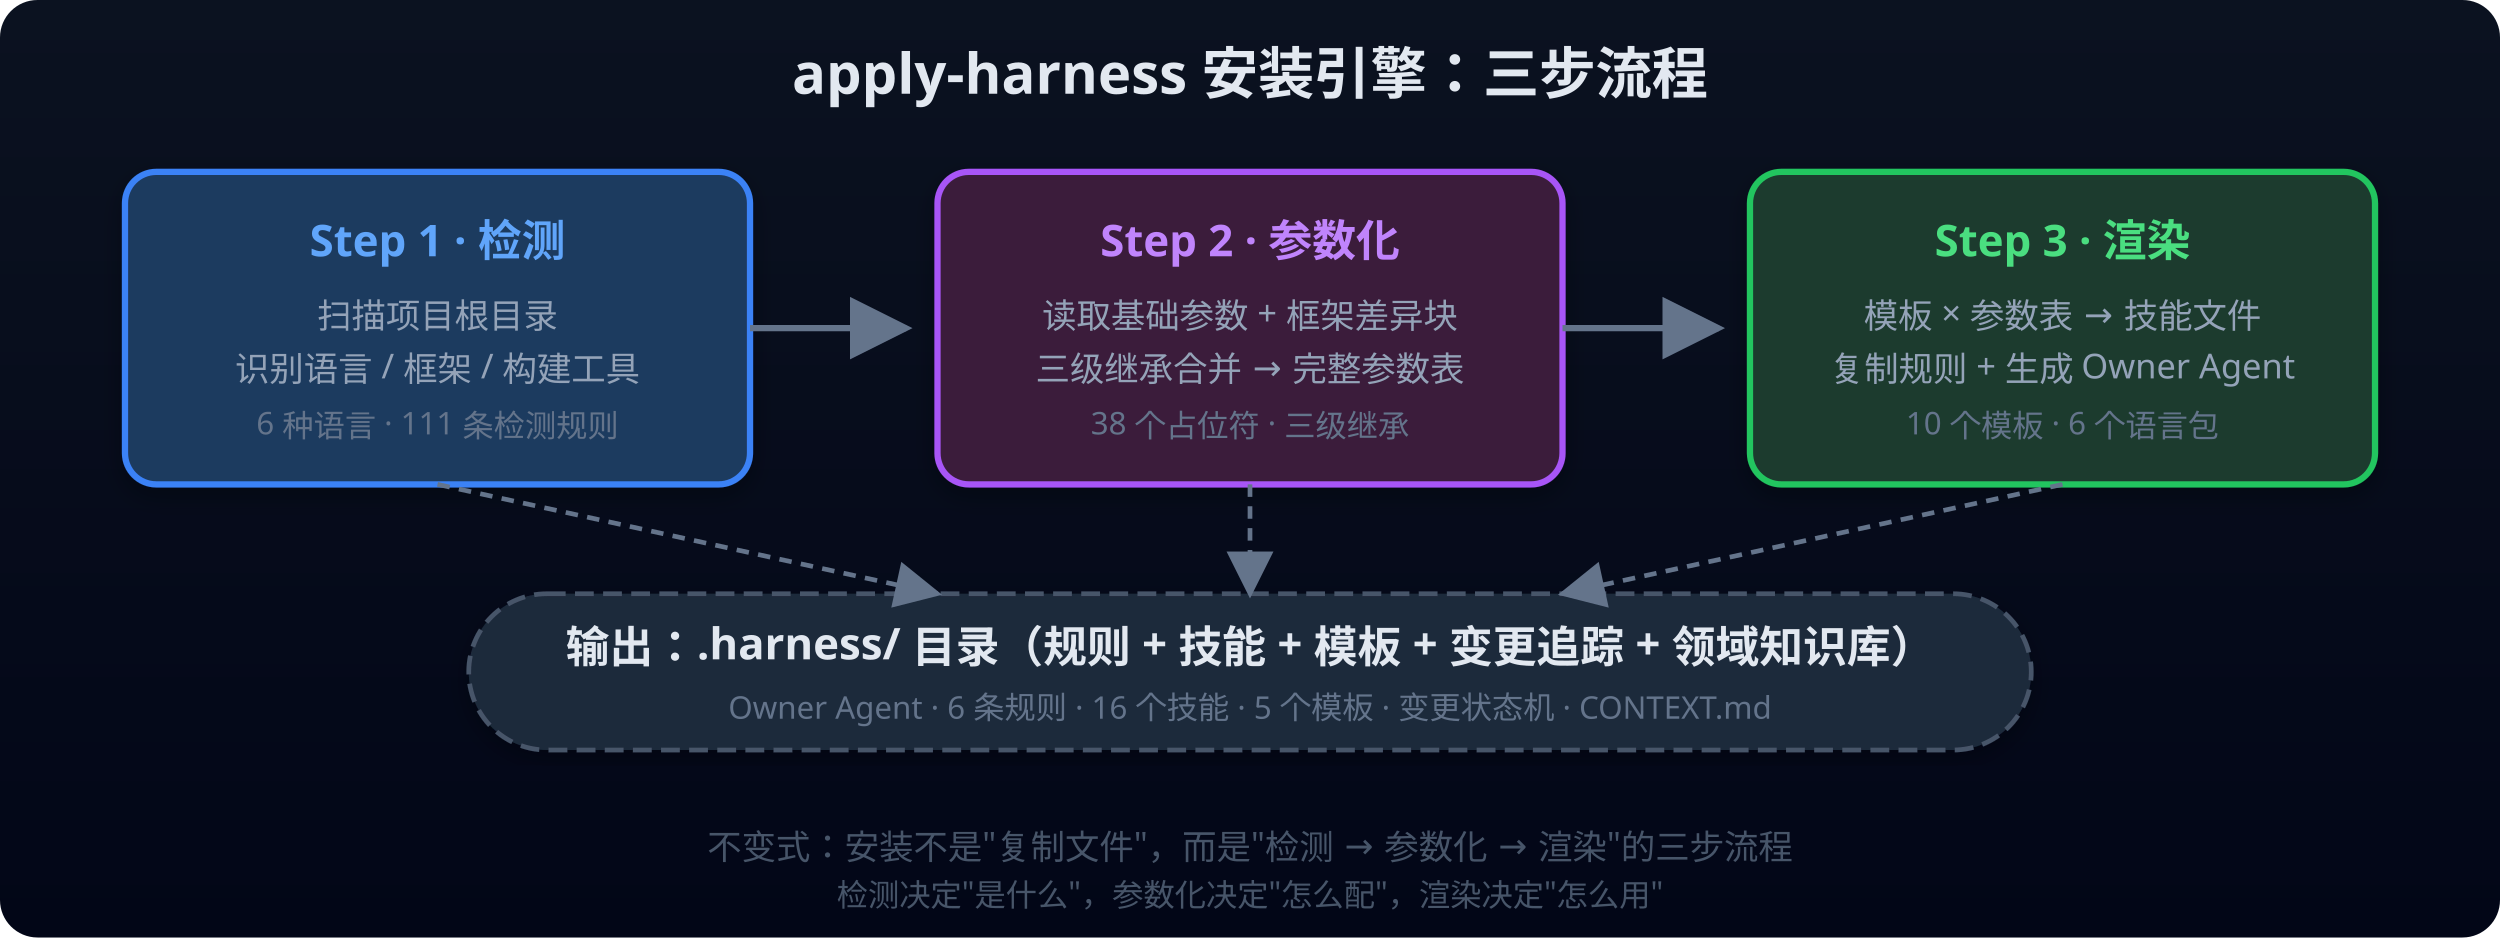
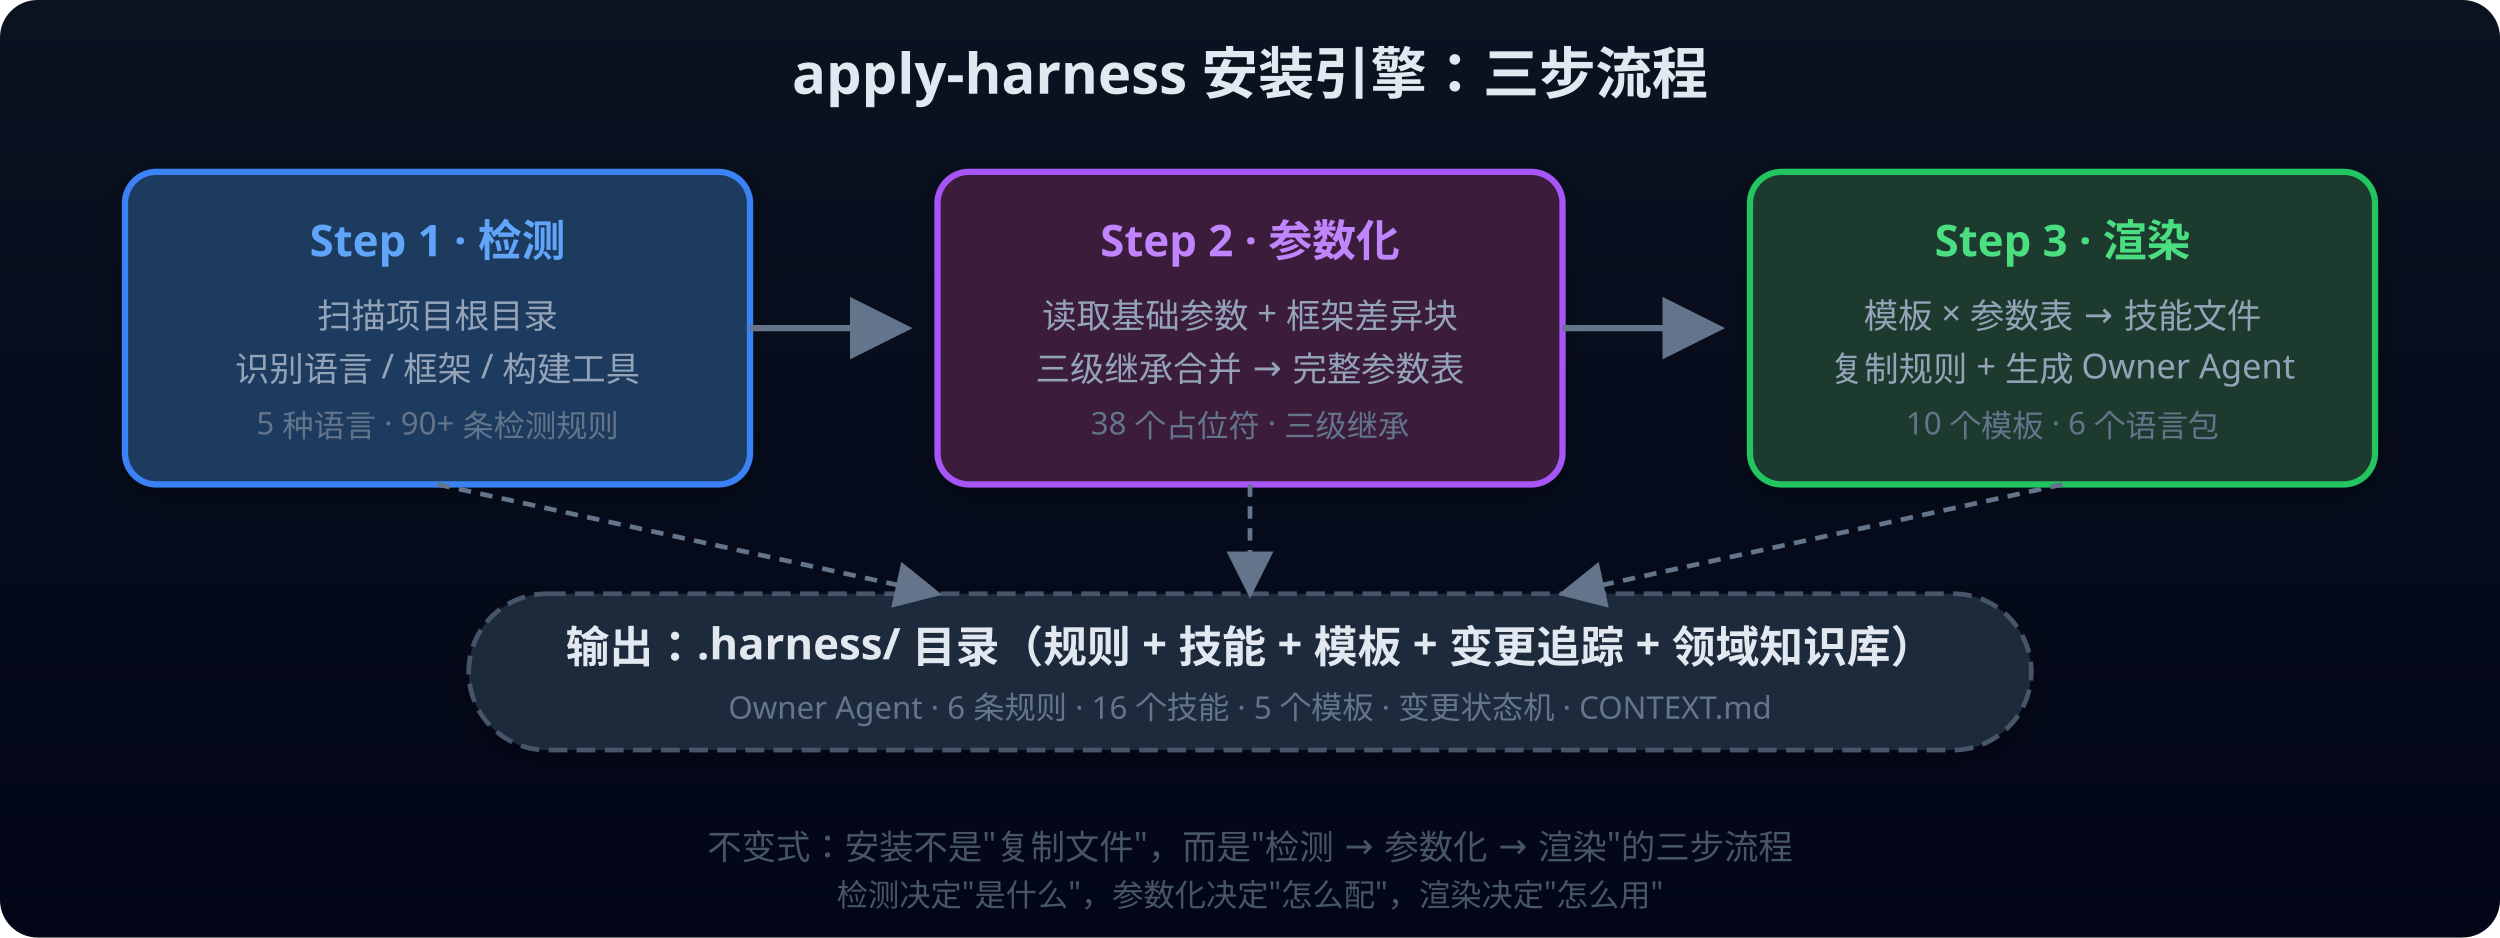
<svg xmlns="http://www.w3.org/2000/svg" viewBox="0 0 800 300" width="800" height="300">
  <defs>
    <marker id="arrow" viewBox="0 0 10 10" refX="9" refY="5" markerWidth="10" markerHeight="10" orient="auto">
      <path d="M 0 0 L 10 5 L 0 10 z" fill="#64748b" />
    </marker>
    <linearGradient id="g1" x1="0" y1="0" x2="0" y2="1">
      <stop offset="0%" stop-color="#0b1220" />
      <stop offset="100%" stop-color="#020617" />
    </linearGradient>
    <filter id="sh">
      <feDropShadow dx="0" dy="3" stdDeviation="4" flood-color="#000" flood-opacity="0.3" />
    </filter>
  </defs>
  <rect width="800" height="300" fill="url(#g1)" rx="12" />
  <text x="400" y="30" text-anchor="middle" fill="#e2e8f0" font-size="18" font-weight="700" font-family="sans-serif">apply-harness 安装引擎：三步流程</text>
  <rect x="40" y="55" width="200" height="100" rx="10" fill="#1e3a5f" stroke="#3b82f6" stroke-width="2" filter="url(#sh)" />
  <text x="140" y="82" text-anchor="middle" fill="#60a5fa" font-size="14" font-weight="700" font-family="sans-serif">Step 1 · 检测</text>
  <text x="140" y="105" text-anchor="middle" fill="#94a3b8" font-size="11" font-family="sans-serif">扫描项目根目录</text>
  <text x="140" y="122" text-anchor="middle" fill="#94a3b8" font-size="11" font-family="sans-serif">识别语言 / 框架 / 构建工具</text>
-   <text x="140" y="139" text-anchor="middle" fill="#64748b" font-size="10" font-family="sans-serif">6 种语言 · 111 条检测规则</text>
+   <text x="140" y="139" text-anchor="middle" fill="#64748b" font-size="10" font-family="sans-serif">5 种语言 · 90+ 条检测规则</text>
  <line x1="240" y1="105" x2="290" y2="105" stroke="#64748b" stroke-width="2" marker-end="url(#arrow)" />
  <rect x="300" y="55" width="200" height="100" rx="10" fill="#3b1f3b" stroke="#a855f7" stroke-width="2" filter="url(#sh)" />
  <text x="400" y="82" text-anchor="middle" fill="#c084fc" font-size="14" font-weight="700" font-family="sans-serif">Step 2 · 参数化</text>
  <text x="400" y="105" text-anchor="middle" fill="#94a3b8" font-size="11" font-family="sans-serif">读取基础参数 + 框架差异块</text>
  <text x="400" y="122" text-anchor="middle" fill="#94a3b8" font-size="11" font-family="sans-serif">三级继承合并 → 完整参数表</text>
  <text x="400" y="139" text-anchor="middle" fill="#64748b" font-size="10" font-family="sans-serif">38 个占位符 · 三级继承</text>
  <line x1="500" y1="105" x2="550" y2="105" stroke="#64748b" stroke-width="2" marker-end="url(#arrow)" />
  <rect x="560" y="55" width="200" height="100" rx="10" fill="#1e3a2f" stroke="#22c55e" stroke-width="2" filter="url(#sh)" />
  <text x="660" y="82" text-anchor="middle" fill="#4ade80" font-size="14" font-weight="700" font-family="sans-serif">Step 3 · 渲染</text>
  <text x="660" y="105" text-anchor="middle" fill="#94a3b8" font-size="11" font-family="sans-serif">模板 × 参数表 → 技能文件</text>
  <text x="660" y="122" text-anchor="middle" fill="#94a3b8" font-size="11" font-family="sans-serif">复制规则 + 生成 Owner Agent</text>
  <text x="660" y="139" text-anchor="middle" fill="#64748b" font-size="10" font-family="sans-serif">10 个模板 · 6 个语言包</text>
  <rect x="150" y="190" width="500" height="50" rx="25" fill="#1e293b" stroke="#475569" stroke-width="1.5" stroke-dasharray="6,3" filter="url(#sh)" />
  <text x="400" y="212" text-anchor="middle" fill="#e2e8f0" font-size="14" font-weight="700" font-family="sans-serif">输出：.harness/ 目录（规则 + 技能 + 模板 + 变更追踪 + 领域知识库）</text>
  <text x="400" y="230" text-anchor="middle" fill="#64748b" font-size="10" font-family="sans-serif">Owner Agent · 6 条规则 · 16 个技能 · 5 个模板 · 变更状态机 · CONTEXT.md</text>
  <line x1="140" y1="155" x2="300" y2="190" stroke="#64748b" stroke-width="1.5" stroke-dasharray="4,3" marker-end="url(#arrow)" />
  <line x1="400" y1="155" x2="400" y2="190" stroke="#64748b" stroke-width="1.5" stroke-dasharray="4,3" marker-end="url(#arrow)" />
  <line x1="660" y1="155" x2="500" y2="190" stroke="#64748b" stroke-width="1.5" stroke-dasharray="4,3" marker-end="url(#arrow)" />
  <text x="400" y="275" text-anchor="middle" fill="#475569" font-size="11" font-family="sans-serif">不变式：安装不是"复制文件"，而是"检测 → 参数化 → 渲染"的三步流程</text>
  <text x="400" y="290" text-anchor="middle" fill="#475569" font-size="10" font-family="sans-serif">检测决定"是什么"，参数化决定"怎么配"，渲染决定"怎么用"</text>
</svg>
